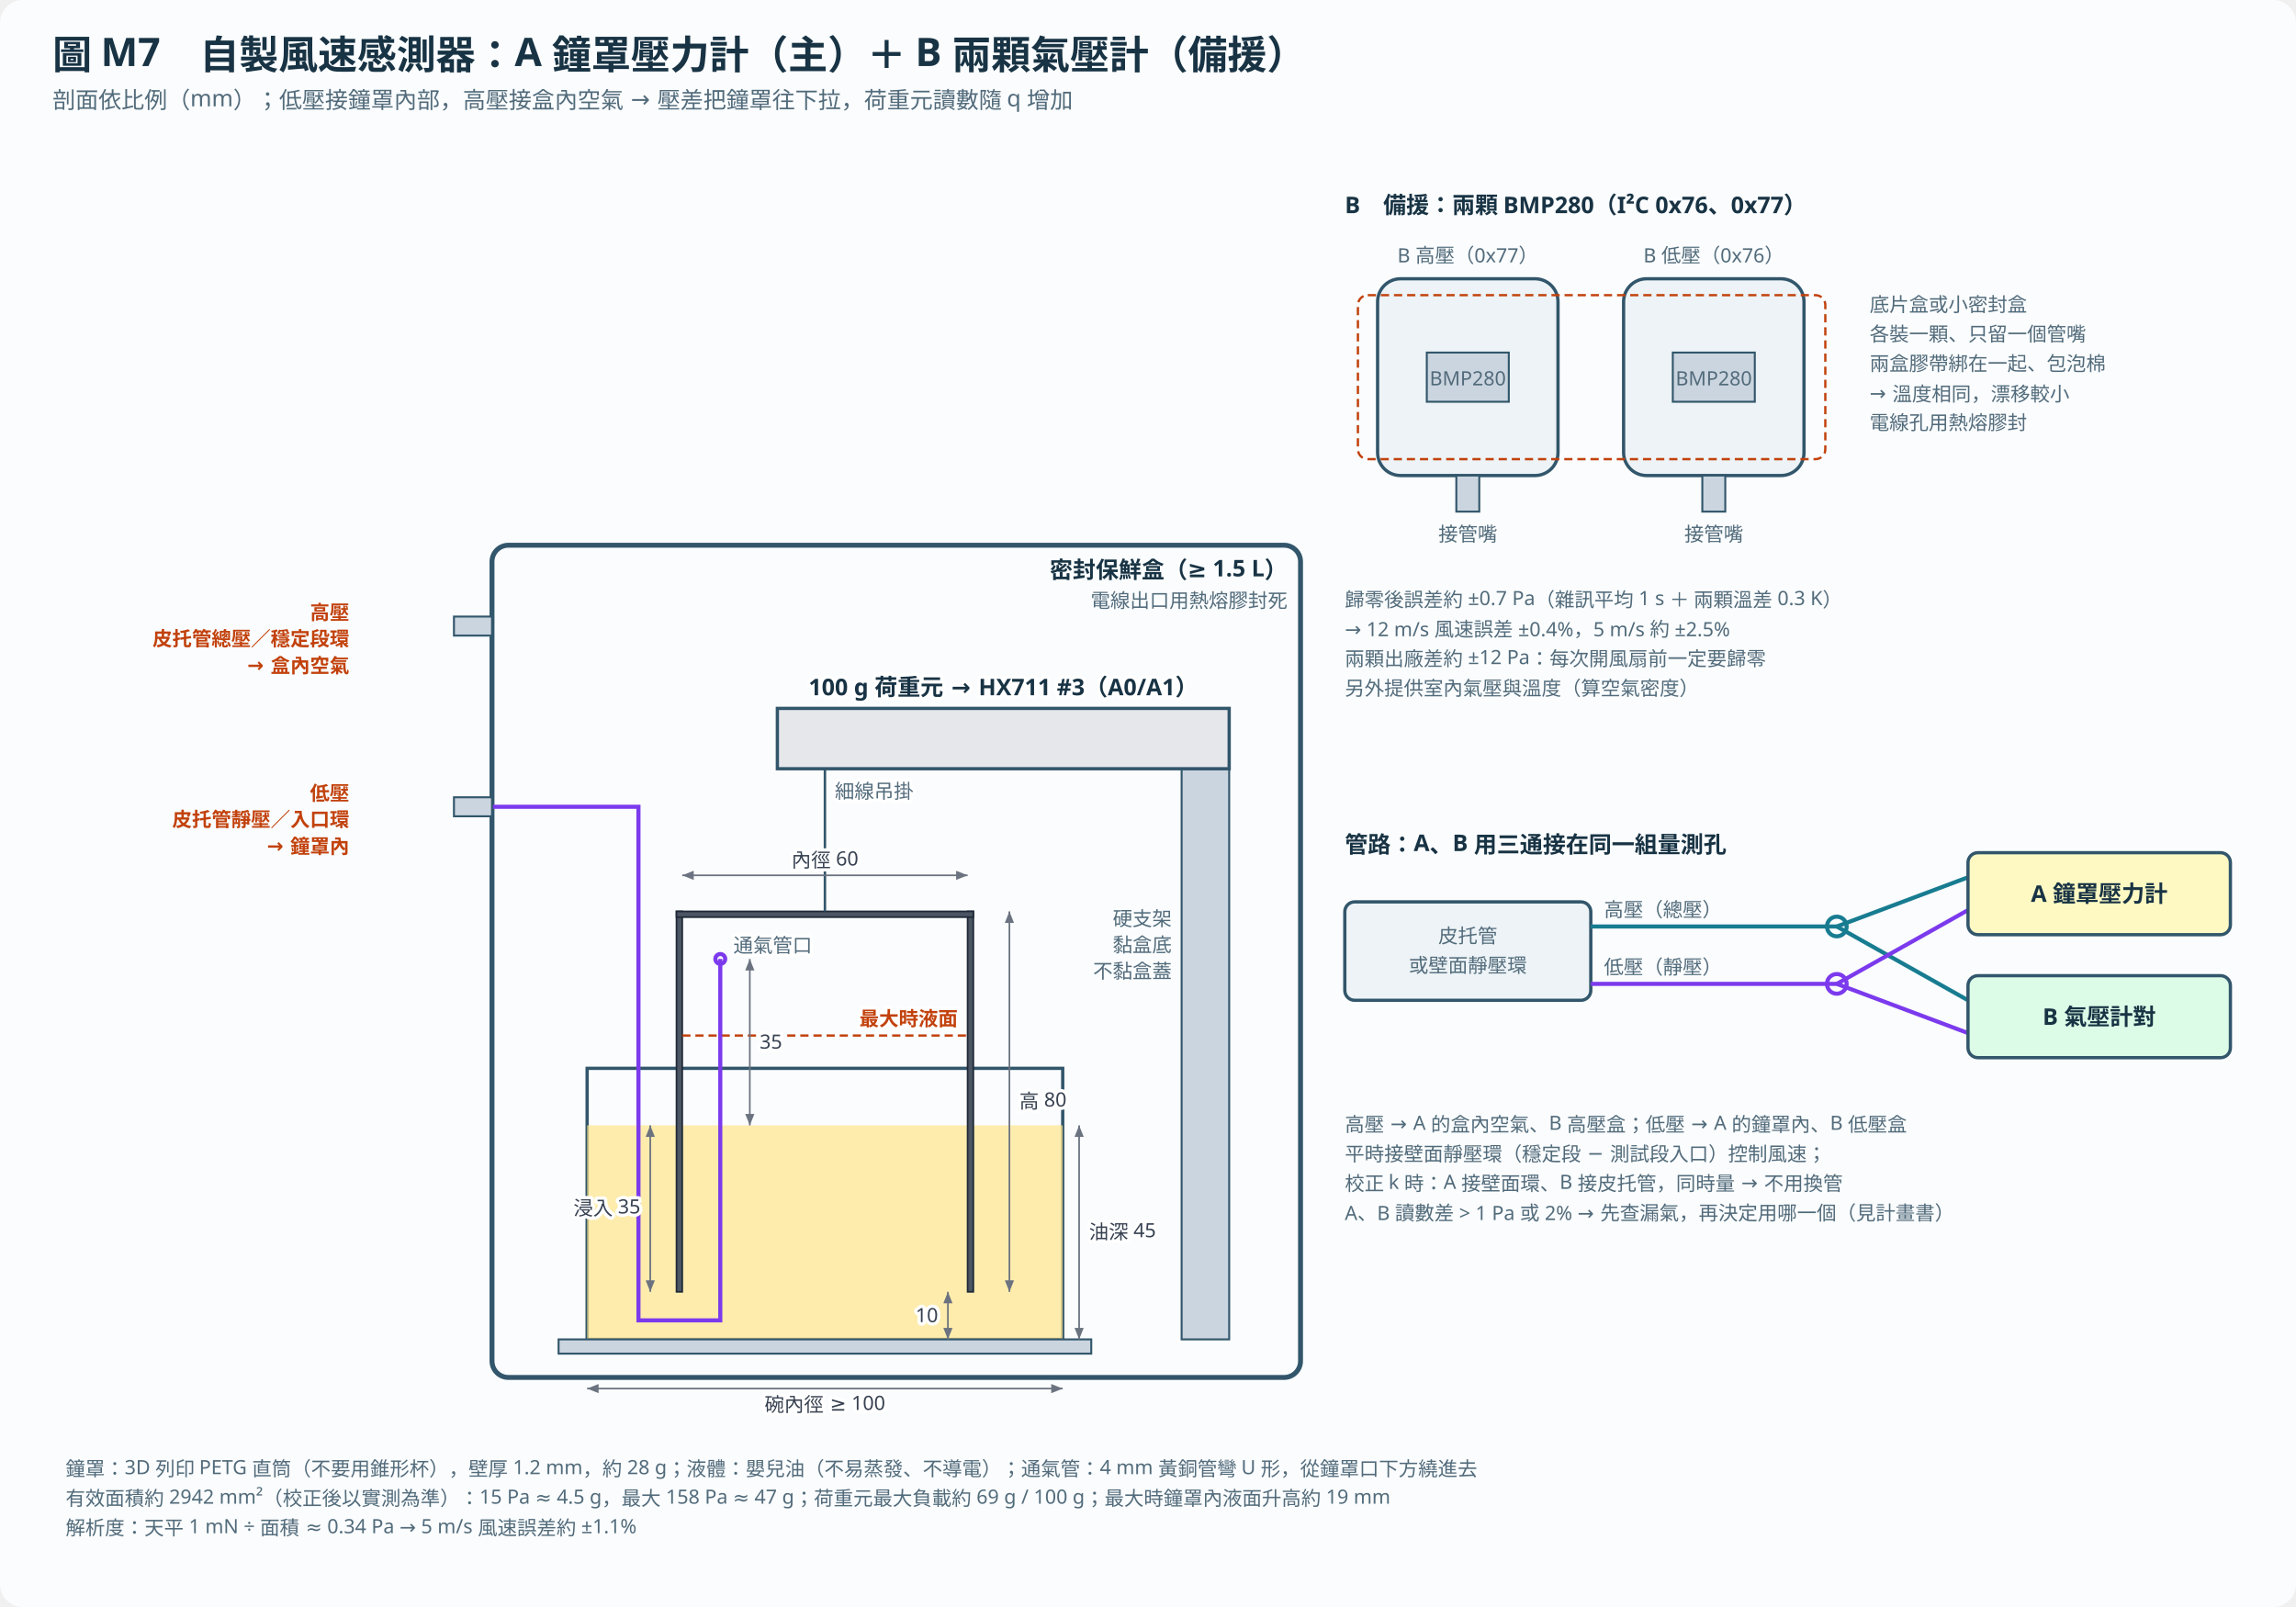
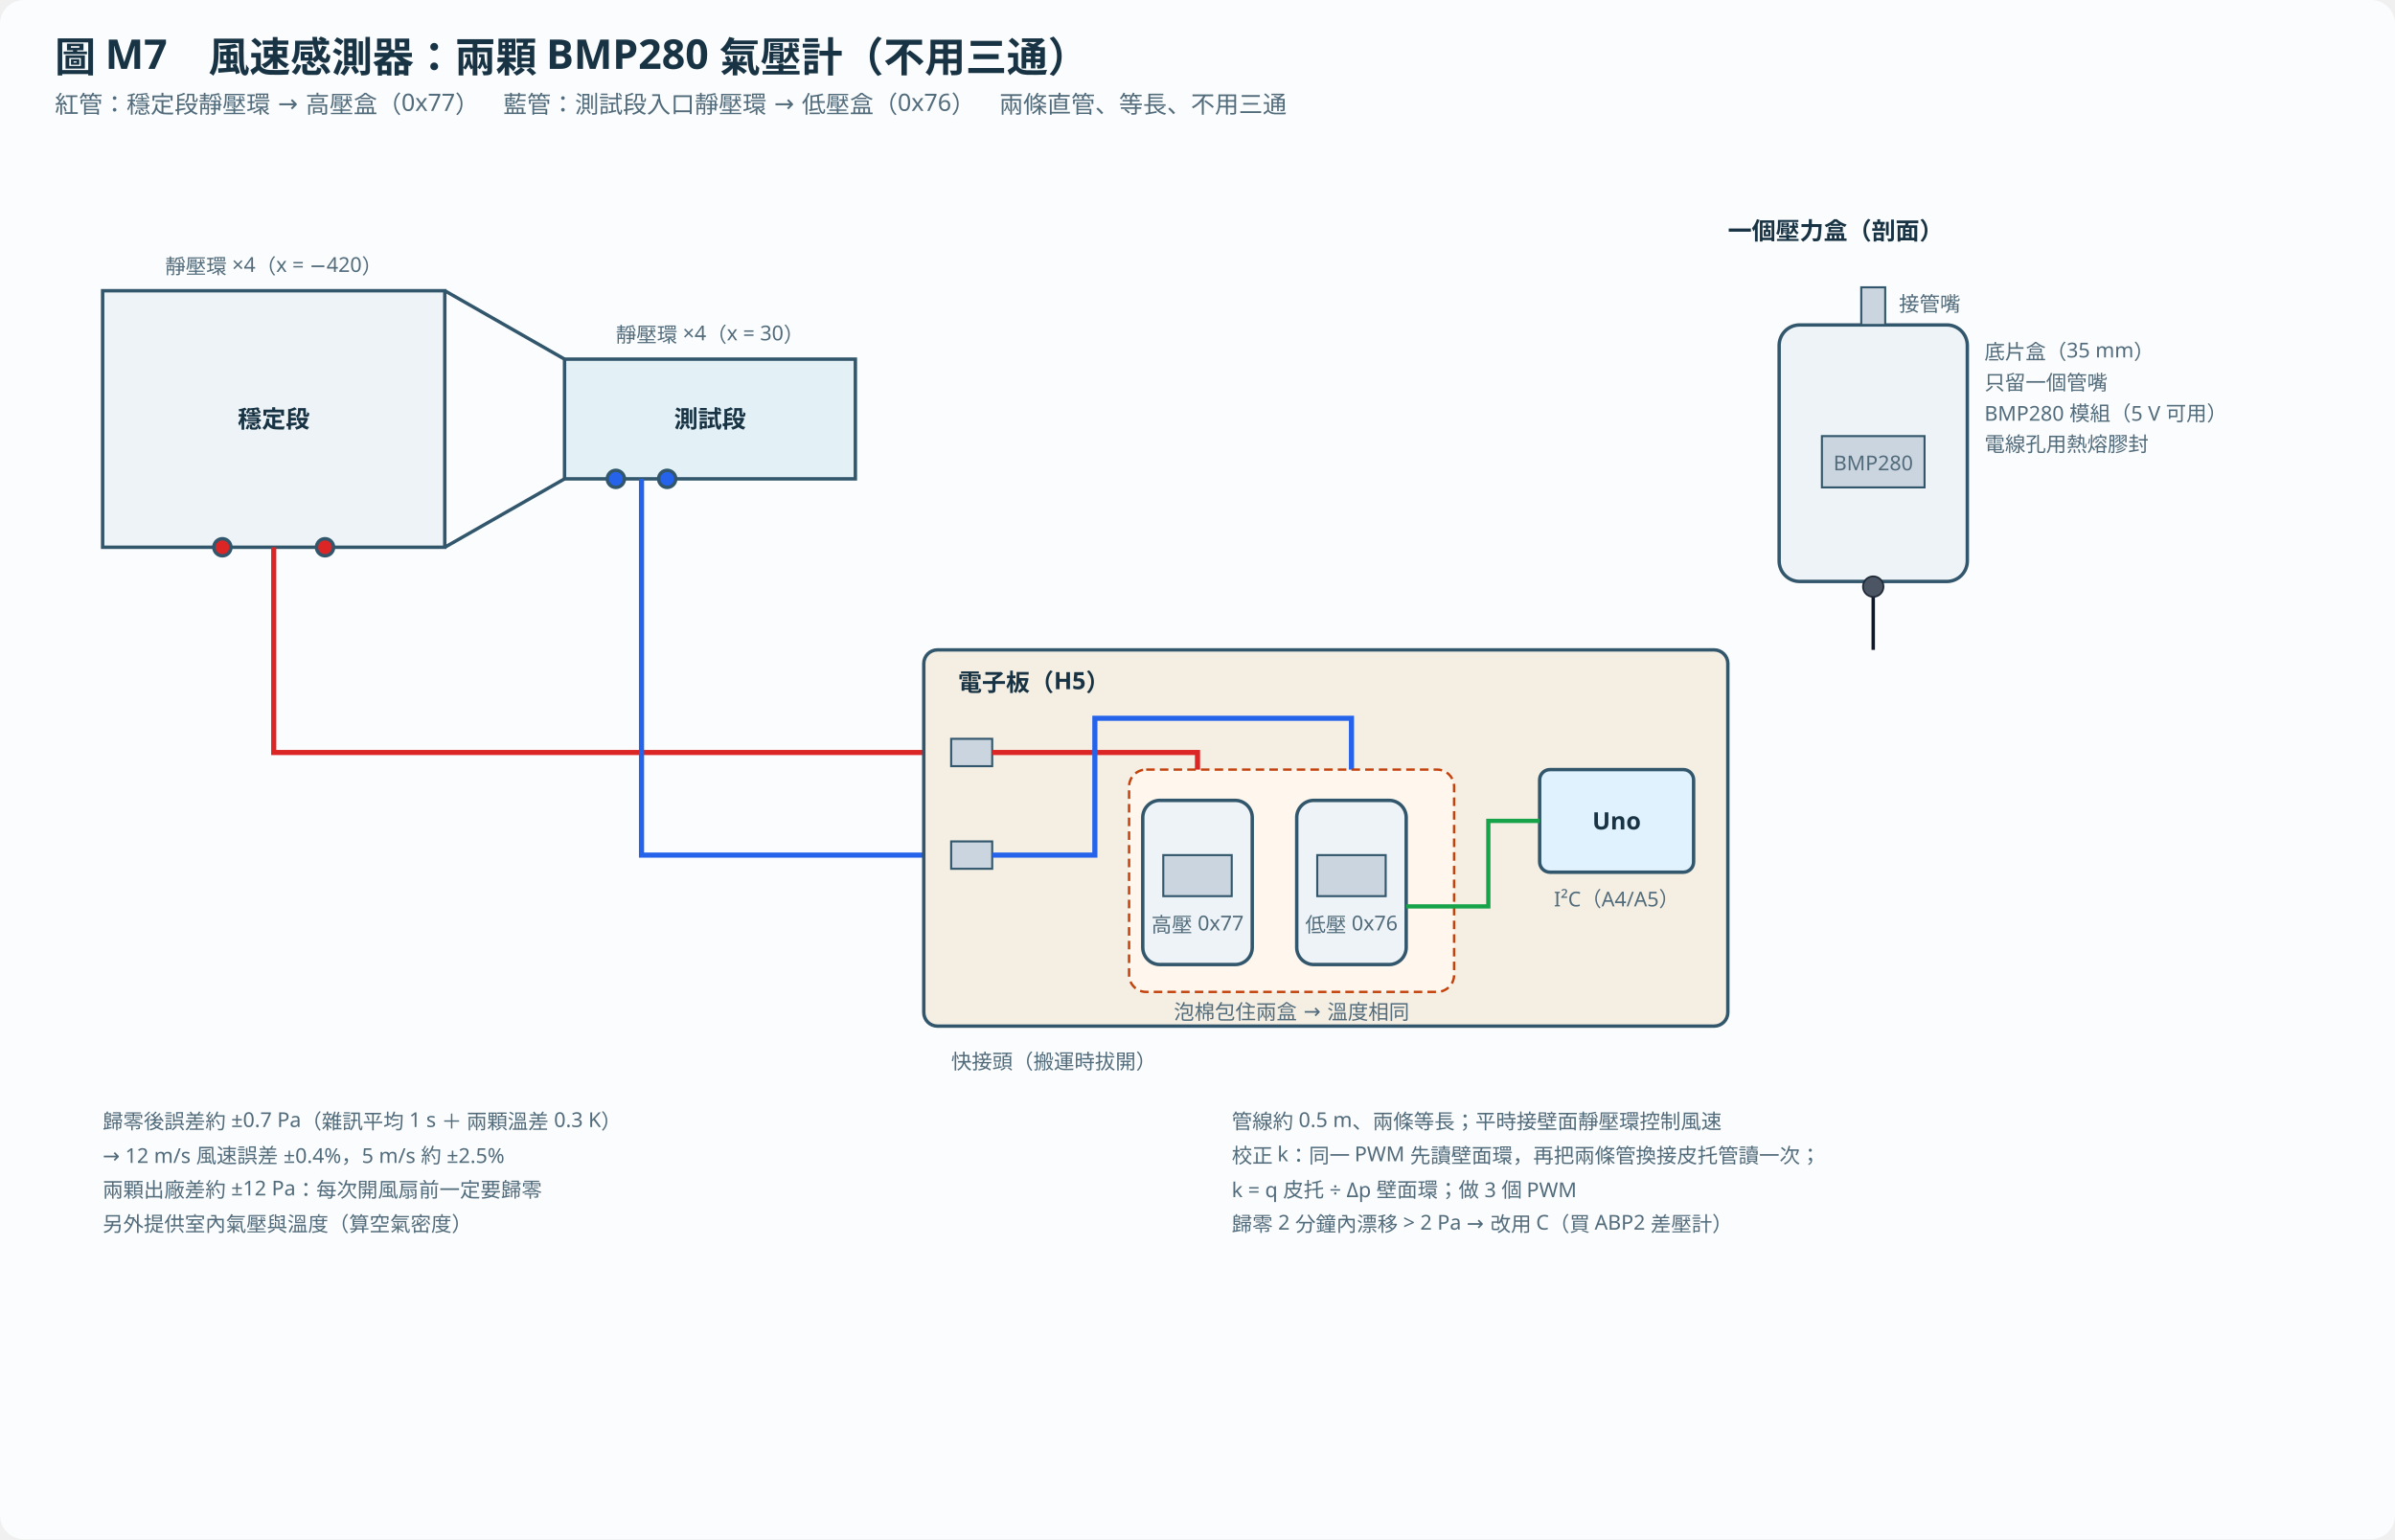
- <svg xmlns="http://www.w3.org/2000/svg" width="1400" height="980" viewBox="0 0 1400 980" role="img" aria-labelledby="title desc">
+ <svg xmlns="http://www.w3.org/2000/svg" width="1400" height="900" viewBox="0 0 1400 900" role="img" aria-labelledby="title desc">
  <defs>
    <marker id="a" viewBox="0 0 10 10" refX="10" refY="5" markerWidth="7" markerHeight="7" orient="auto-start-reverse">
      <path d="M0,1 L10,5 L0,9 z" fill="#6b7280" />
    </marker>
    <marker id="f" viewBox="0 0 10 10" refX="9" refY="5" markerWidth="8" markerHeight="8" orient="auto">
      <path d="M0,0 L10,5 L0,10 z" fill="#187c91" />
    </marker>
    <marker id="o" viewBox="0 0 10 10" refX="9" refY="5" markerWidth="7" markerHeight="7" orient="auto">
      <path d="M0,0 L10,5 L0,10 z" fill="#c2410c" />
    </marker>
    <pattern id="hc" width="5" height="8" patternUnits="userSpaceOnUse">
      <path d="M0 0V8 M0 4H5" stroke="#8aa4b2" stroke-width="0.8" />
    </pattern>
    <pattern id="hatch" width="6" height="6" patternUnits="userSpaceOnUse" patternTransform="rotate(45)">
      <path d="M0 0V6" stroke="#94a3b8" stroke-width="1" />
    </pattern>
    <style>
text{font-family:'PingFang TC','Heiti TC','Noto Sans TC','Microsoft JhengHei',sans-serif;fill:#183344}
.t{font-size:24px;font-weight:700} .st{font-size:14px;fill:#526b7b}
.l{font-size:14px;font-weight:600} .n{font-size:12px;fill:#526b7b} .d{font-size:12px;fill:#374151}
.w{font-size:12px;fill:#c2410c;font-weight:600}
.halo{paint-order:stroke;stroke:#ffffff;stroke-width:4px;stroke-linejoin:round}
.shell{stroke:#32566b;stroke-width:2;fill:#edf3f6}
.shell0{stroke:#32566b;stroke-width:2;fill:none}
.thin{stroke:#32566b;stroke-width:1;fill:none}
.pc{stroke:#32566b;stroke-width:2;fill:#e3f1f7}
.solid{stroke:#32566b;stroke-width:1.2;fill:#cbd5df}
.dark{stroke:#1f2937;stroke-width:1;fill:#4b5563}
.car{stroke:#475569;stroke-width:1.2;fill:#e2e8f0}
.air{stroke:#187c91;stroke-width:2;fill:none}
.airf{fill:#187c91}
.scr{stroke:#187c91;stroke-width:2;stroke-dasharray:6 4;fill:none}
.dim{stroke:#6b7280;stroke-width:1;fill:none}
.ext{stroke:#9ca3af;stroke-width:0.8;fill:none}
.guide{stroke:#cbd5e1;stroke-width:0.8;stroke-dasharray:3 4;fill:none}
.tbd{stroke:#c2410c;stroke-width:1.4;stroke-dasharray:5 3;fill:none}
.tbdf{stroke:#c2410c;stroke-width:1.4;stroke-dasharray:5 3;fill:#fff7ed}
.cl{stroke:#94a3b8;stroke-width:1;stroke-dasharray:14 4 2 4;fill:none}
.grid{stroke:#e5e7eb;stroke-width:1;fill:none}
.axis{stroke:#374151;stroke-width:1.2;fill:none}
.c1{stroke:#187c91;stroke-width:2.5;fill:none} .c2{stroke:#7c3aed;stroke-width:2.5;fill:none}
.c3{stroke:#187c91;stroke-width:2;stroke-dasharray:6 4;fill:none}
.bar{fill:#187c91} .bar2{fill:#94a3b8}
.hc{fill:url(#hc);stroke:#32566b;stroke-width:1}
</style>
  </defs>
-   <rect width="1400" height="980" rx="14" fill="#fafcfd" />
-   <text x="32.0" y="42.0" class="t" text-anchor="start">圖 M7　自製風速感測器：A 鐘罩壓力計（主）＋ B 兩顆氣壓計（備援）</text>
-   <text x="32.0" y="66.0" class="st" text-anchor="start">剖面依比例（mm）；低壓接鐘罩內部，高壓接盒內空氣 → 壓差把鐘罩往下拉，荷重元讀數隨 q 增加</text>
-   <rect x="300.0" y="332.5" width="493.0" height="507.5" class="shell0" rx="10" style="stroke-width:3" />
-   <text x="785.0" y="352.5" class="l" text-anchor="end">密封保鮮盒（≥ 1.5 L）</text>
-   <text x="785.0" y="370.5" class="n" text-anchor="end">電線出口用熱熔膠封死</text>
-   <rect x="358.0" y="651.5" width="290.0" height="165.3" class="shell0" />
-   <rect x="358.0" y="686.3" width="290.0" height="130.5" class="pc" style="fill:#fde68a;stroke:none;opacity:0.7" />
-   <rect x="340.6" y="816.8" width="324.8" height="8.7" class="solid" />
-   <rect x="412.5" y="555.8" width="3.5" height="232.0" class="dark" />
-   <rect x="590.0" y="555.8" width="3.5" height="232.0" class="dark" />
-   <rect x="412.5" y="555.8" width="181.0" height="3.5" class="dark" />
-   <line x1="416.0" y1="631.5" x2="590.0" y2="631.5" class="tbd" />
-   <text x="584.0" y="625.5" class="w halo" text-anchor="end">最大時液面</text>
-   <polyline points="300.0,492.0 389.3,492.0 389.3,805.2 439.2,805.2 439.2,584.8" class="c2" />
-   <circle cx="439.2" cy="584.8" r="3.0" class="c2" />
-   <text x="447.2" y="580.8" class="n halo" text-anchor="start">通氣管口</text>
-   <line x1="457.2" y1="584.8" x2="457.2" y2="686.3" class="dim" marker-start="url(#a)" marker-end="url(#a)" />
-   <text x="463.2" y="639.5" class="d halo" text-anchor="start">35</text>
-   <rect x="720.5" y="468.8" width="29.0" height="348.0" class="solid" />
-   <rect x="474.0" y="432.0" width="275.5" height="36.8" class="pc" style="fill:#e5e7eb" />
-   <text x="611.8" y="424.0" class="l halo" text-anchor="middle">100 g 荷重元 → HX711 #3（A0/A1）</text>
-   <line x1="503.0" y1="468.8" x2="503.0" y2="555.8" class="thin" style="stroke-width:1.5" />
-   <text x="509.0" y="486.8" class="n halo" text-anchor="start">細線吊掛</text>
-   <text x="714.5" y="564.5" class="n" text-anchor="end">硬支架</text>
-   <text x="714.5" y="580.5" class="n" text-anchor="end">黏盒底</text>
-   <text x="714.5" y="596.5" class="n" text-anchor="end">不黏盒蓋</text>
-   <rect x="276.8" y="486.2" width="23.2" height="11.6" class="solid" />
-   <text x="213.0" y="488.0" class="w" text-anchor="end">低壓</text>
-   <text x="213.0" y="504.0" class="w" text-anchor="end">皮托管靜壓／入口環</text>
-   <text x="213.0" y="520.0" class="w" text-anchor="end">→ 鐘罩內</text>
-   <rect x="276.8" y="376.0" width="23.2" height="11.6" class="solid" />
-   <text x="213.0" y="377.8" class="w" text-anchor="end">高壓</text>
-   <text x="213.0" y="393.8" class="w" text-anchor="end">皮托管總壓／穩定段環</text>
-   <text x="213.0" y="409.8" class="w" text-anchor="end">→ 盒內空氣</text>
-   <line x1="416.0" y1="533.8" x2="590.0" y2="533.8" class="dim" marker-start="url(#a)" marker-end="url(#a)" />
-   <text x="503.0" y="528.8" class="d halo" text-anchor="middle">內徑 60</text>
-   <line x1="615.5" y1="555.8" x2="615.5" y2="787.8" class="dim" marker-start="url(#a)" marker-end="url(#a)" />
-   <text x="621.5" y="675.8" class="d halo" text-anchor="start">高 80</text>
-   <line x1="396.5" y1="686.3" x2="396.5" y2="787.8" class="dim" marker-start="url(#a)" marker-end="url(#a)" />
-   <text x="390.5" y="741.0" class="d halo" text-anchor="end">浸入 35</text>
-   <line x1="658.0" y1="686.3" x2="658.0" y2="816.8" class="dim" marker-start="url(#a)" marker-end="url(#a)" />
-   <text x="664.0" y="755.5" class="d halo" text-anchor="start">油深 45</text>
-   <line x1="578.0" y1="787.8" x2="578.0" y2="816.8" class="dim" marker-start="url(#a)" marker-end="url(#a)" />
-   <text x="572.0" y="806.3" class="d halo" text-anchor="end">10</text>
-   <line x1="358.0" y1="846.8" x2="648.0" y2="846.8" class="dim" marker-start="url(#a)" marker-end="url(#a)" />
-   <text x="503.0" y="860.8" class="d halo" text-anchor="middle">碗內徑 ≥ 100</text>
-   <text x="40.0" y="900.0" class="n" text-anchor="start">鐘罩：3D 列印 PETG 直筒（不要用錐形杯），壁厚 1.2 mm，約 28 g；液體：嬰兒油（不易蒸發、不導電）；通氣管：4 mm 黃銅管彎 U 形，從鐘罩口下方繞進去</text>
-   <text x="40.0" y="918.0" class="n" text-anchor="start">有效面積約 2942 mm²（校正後以實測為準）：15 Pa ≈ 4.5 g，最大 158 Pa ≈ 47 g；荷重元最大負載約 69 g / 100 g；最大時鐘罩內液面升高約 19 mm</text>
-   <text x="40.0" y="936.0" class="n" text-anchor="start">解析度：天平 1 mN ÷ 面積 ≈ 0.34 Pa → 5 m/s 風速誤差約 ±1.1%</text>
-   <text x="820.0" y="130.0" class="l" text-anchor="start">B　備援：兩顆 BMP280（I²C 0x76、0x77）</text>
-   <rect x="840.0" y="170.0" width="110.0" height="120.0" class="shell" rx="14" />
-   <rect x="870.0" y="215.0" width="50.0" height="30.0" class="solid" />
-   <text x="895.0" y="235.0" class="n" text-anchor="middle">BMP280</text>
-   <text x="895.0" y="160.0" class="n" text-anchor="middle">B 高壓（0x77）</text>
-   <rect x="888.0" y="290.0" width="14.0" height="22.0" class="solid" />
-   <text x="895.0" y="330.0" class="n" text-anchor="middle">接管嘴</text>
-   <rect x="990.0" y="170.0" width="110.0" height="120.0" class="shell" rx="14" />
-   <rect x="1020.0" y="215.0" width="50.0" height="30.0" class="solid" />
-   <text x="1045.0" y="235.0" class="n" text-anchor="middle">BMP280</text>
-   <text x="1045.0" y="160.0" class="n" text-anchor="middle">B 低壓（0x76）</text>
-   <rect x="1038.0" y="290.0" width="14.0" height="22.0" class="solid" />
-   <text x="1045.0" y="330.0" class="n" text-anchor="middle">接管嘴</text>
-   <rect x="828.0" y="180.0" width="285.0" height="100.0" class="tbd" rx="6" style="fill:none" />
-   <text x="1140.0" y="190.0" class="n" text-anchor="start">底片盒或小密封盒</text>
-   <text x="1140.0" y="208.0" class="n" text-anchor="start">各裝一顆、只留一個管嘴</text>
-   <text x="1140.0" y="226.0" class="n" text-anchor="start">兩盒膠帶綁在一起、包泡棉</text>
-   <text x="1140.0" y="244.0" class="n" text-anchor="start">→ 溫度相同，漂移較小</text>
-   <text x="1140.0" y="262.0" class="n" text-anchor="start">電線孔用熱熔膠封</text>
-   <text x="820.0" y="370.0" class="n" text-anchor="start">歸零後誤差約 ±0.7 Pa（雜訊平均 1 s ＋ 兩顆溫差 0.3 K）</text>
-   <text x="820.0" y="388.0" class="n" text-anchor="start">→ 12 m/s 風速誤差 ±0.4%，5 m/s 約 ±2.5%</text>
-   <text x="820.0" y="406.0" class="n" text-anchor="start">兩顆出廠差約 ±12 Pa：每次開風扇前一定要歸零</text>
-   <text x="820.0" y="424.0" class="n" text-anchor="start">另外提供室內氣壓與溫度（算空氣密度）</text>
-   <text x="820.0" y="520.0" class="l" text-anchor="start">管路：A、B 用三通接在同一組量測孔</text>
-   <rect x="820.0" y="550.0" width="150.0" height="60.0" class="shell" rx="6" />
-   <text x="895.0" y="575.0" class="n" text-anchor="middle">皮托管</text>
-   <text x="895.0" y="593.0" class="n" text-anchor="middle">或壁面靜壓環</text>
-   <line x1="970.0" y1="565.0" x2="1120.0" y2="565.0" class="c1" />
-   <text x="978.0" y="559.0" class="n" text-anchor="start">高壓（總壓）</text>
-   <circle cx="1120.0" cy="565.0" r="6.0" class="c1" />
-   <line x1="1120.0" y1="565.0" x2="1200.0" y2="535.0" class="c1" />
-   <line x1="1120.0" y1="565.0" x2="1200.0" y2="610.0" class="c1" />
-   <line x1="970.0" y1="600.0" x2="1120.0" y2="600.0" class="c2" />
-   <text x="978.0" y="594.0" class="n" text-anchor="start">低壓（靜壓）</text>
-   <circle cx="1120.0" cy="600.0" r="6.0" class="c2" />
-   <line x1="1120.0" y1="600.0" x2="1200.0" y2="555.0" class="c2" />
-   <line x1="1120.0" y1="600.0" x2="1200.0" y2="630.0" class="c2" />
-   <rect x="1200.0" y="520.0" width="160.0" height="50.0" class="shell" rx="6" style="fill:#fef9c3" />
-   <text x="1280.0" y="550.0" class="l" text-anchor="middle">A 鐘罩壓力計</text>
-   <rect x="1200.0" y="595.0" width="160.0" height="50.0" class="shell" rx="6" style="fill:#dcfce7" />
-   <text x="1280.0" y="625.0" class="l" text-anchor="middle">B 氣壓計對</text>
-   <text x="820.0" y="690.0" class="n" text-anchor="start">高壓 → A 的盒內空氣、B 高壓盒；低壓 → A 的鐘罩內、B 低壓盒</text>
-   <text x="820.0" y="708.0" class="n" text-anchor="start">平時接壁面靜壓環（穩定段 − 測試段入口）控制風速；</text>
-   <text x="820.0" y="726.0" class="n" text-anchor="start">校正 k 時：A 接壁面環、B 接皮托管，同時量 → 不用換管</text>
-   <text x="820.0" y="744.0" class="n" text-anchor="start">A、B 讀數差 &gt; 1 Pa 或 2% → 先查漏氣，再決定用哪一個（見計畫書）</text>
+   <rect width="1400" height="900" rx="14" fill="#fafcfd" />
+   <text x="32.0" y="42.0" class="t" text-anchor="start">圖 M7　風速感測器：兩顆 BMP280 氣壓計（不用三通）</text>
+   <text x="32.0" y="66.0" class="st" text-anchor="start">紅管：穩定段靜壓環 → 高壓盒（0x77）　藍管：測試段入口靜壓環 → 低壓盒（0x76）　兩條直管、等長、不用三通</text>
+   <rect x="60.0" y="170.0" width="200.0" height="150.0" class="shell" />
+   <text x="160.0" y="250.0" class="l" text-anchor="middle">穩定段</text>
+   <line x1="260.0" y1="170.0" x2="330.0" y2="210.0" class="shell0" />
+   <line x1="260.0" y1="320.0" x2="330.0" y2="280.0" class="shell0" />
+   <rect x="330.0" y="210.0" width="170.0" height="70.0" class="pc" />
+   <text x="415.0" y="250.0" class="l" text-anchor="middle">測試段</text>
+   <circle cx="130.0" cy="320.0" r="5.0" class="shell" style="fill:#dc2626" />
+   <circle cx="190.0" cy="320.0" r="5.0" class="shell" style="fill:#dc2626" />
+   <text x="160.0" y="160.0" class="n" text-anchor="middle">靜壓環 ×4（x = −420）</text>
+   <circle cx="360.0" cy="280.0" r="5.0" class="shell" style="fill:#2563eb" />
+   <circle cx="390.0" cy="280.0" r="5.0" class="shell" style="fill:#2563eb" />
+   <text x="415.0" y="200.0" class="n" text-anchor="middle">靜壓環 ×4（x = 30）</text>
+   <path d="M160,320 L160,440 L560,440" class="thin" style="stroke:#dc2626;stroke-width:3;fill:none" />
+   <path d="M375,280 L375,500 L560,500" class="thin" style="stroke:#2563eb;stroke-width:3;fill:none" />
+   <rect x="540.0" y="380.0" width="470.0" height="220.0" class="shell" rx="8" style="fill:#f5efe3" />
+   <text x="560.0" y="404.0" class="l" text-anchor="start">電子板（H5）</text>
+   <rect x="556.0" y="432.0" width="24.0" height="16.0" class="solid" />
+   <rect x="556.0" y="492.0" width="24.0" height="16.0" class="solid" />
+   <text x="556.0" y="625.0" class="n" text-anchor="start">快接頭（搬運時拔開）</text>
+   <path d="M580,440 L700,440 L700,460" class="thin" style="stroke:#dc2626;stroke-width:3;fill:none" />
+   <path d="M580,500 L640,500 L640,420 L790,420 L790,460" class="thin" style="stroke:#2563eb;stroke-width:3;fill:none" />
+   <rect x="660.0" y="450.0" width="190.0" height="130.0" class="tbdf" rx="10" />
+   <text x="755.0" y="596.0" class="n" text-anchor="middle">泡棉包住兩盒 → 溫度相同</text>
+   <rect x="668.0" y="468.0" width="64.0" height="96.0" class="shell" rx="10" />
+   <rect x="680.0" y="500.0" width="40.0" height="24.0" class="solid" />
+   <text x="700.0" y="545.0" class="n" text-anchor="middle">高壓 0x77</text>
+   <rect x="758.0" y="468.0" width="64.0" height="96.0" class="shell" rx="10" />
+   <rect x="770.0" y="500.0" width="40.0" height="24.0" class="solid" />
+   <text x="790.0" y="545.0" class="n" text-anchor="middle">低壓 0x76</text>
+   <rect x="900.0" y="450.0" width="90.0" height="60.0" class="shell" rx="6" style="fill:#e0f2fe" />
+   <text x="945.0" y="485.0" class="l" text-anchor="middle">Uno</text>
+   <path d="M822,530 L870,530 L870,480 L900,480" class="thin" style="stroke:#16a34a;stroke-width:2.5;fill:none" />
+   <text x="945.0" y="530.0" class="n" text-anchor="middle">I²C（A4/A5）</text>
+   <text x="1010.0" y="140.0" class="l" text-anchor="start">一個壓力盒（剖面）</text>
+   <rect x="1040.0" y="190.0" width="110.0" height="150.0" class="shell" rx="12" />
+   <rect x="1065.0" y="255.0" width="60.0" height="30.0" class="solid" />
+   <text x="1095.0" y="275.0" class="n" text-anchor="middle">BMP280</text>
+   <rect x="1088.0" y="168.0" width="14.0" height="22.0" class="solid" />
+   <text x="1110.0" y="182.0" class="n" text-anchor="start">接管嘴</text>
+   <line x1="1095.0" y1="340.0" x2="1095.0" y2="380.0" class="thin" style="stroke:#111827;stroke-width:2" />
+   <circle cx="1095.0" cy="343.0" r="6.0" class="dark" />
+   <text x="1160.0" y="210.0" class="n" text-anchor="start">底片盒（35 mm）</text>
+   <text x="1160.0" y="228.0" class="n" text-anchor="start">只留一個管嘴</text>
+   <text x="1160.0" y="246.0" class="n" text-anchor="start">BMP280 模組（5 V 可用）</text>
+   <text x="1160.0" y="264.0" class="n" text-anchor="start">電線孔用熱熔膠封</text>
+   <text x="60.0" y="660.0" class="n" text-anchor="start">歸零後誤差約 ±0.7 Pa（雜訊平均 1 s ＋ 兩顆溫差 0.3 K）</text>
+   <text x="60.0" y="680.0" class="n" text-anchor="start">→ 12 m/s 風速誤差 ±0.4%，5 m/s 約 ±2.5%</text>
+   <text x="60.0" y="700.0" class="n" text-anchor="start">兩顆出廠差約 ±12 Pa：每次開風扇前一定要歸零</text>
+   <text x="60.0" y="720.0" class="n" text-anchor="start">另外提供室內氣壓與溫度（算空氣密度）</text>
+   <text x="720.0" y="660.0" class="n" text-anchor="start">管線約 0.5 m、兩條等長；平時接壁面靜壓環控制風速</text>
+   <text x="720.0" y="680.0" class="n" text-anchor="start">校正 k：同一 PWM 先讀壁面環，再把兩條管換接皮托管讀一次；</text>
+   <text x="720.0" y="700.0" class="n" text-anchor="start">k = q 皮托 ÷ Δp 壁面環；做 3 個 PWM</text>
+   <text x="720.0" y="720.0" class="n" text-anchor="start">歸零 2 分鐘內漂移 &gt; 2 Pa → 改用 C（買 ABP2 差壓計）</text>
</svg>
